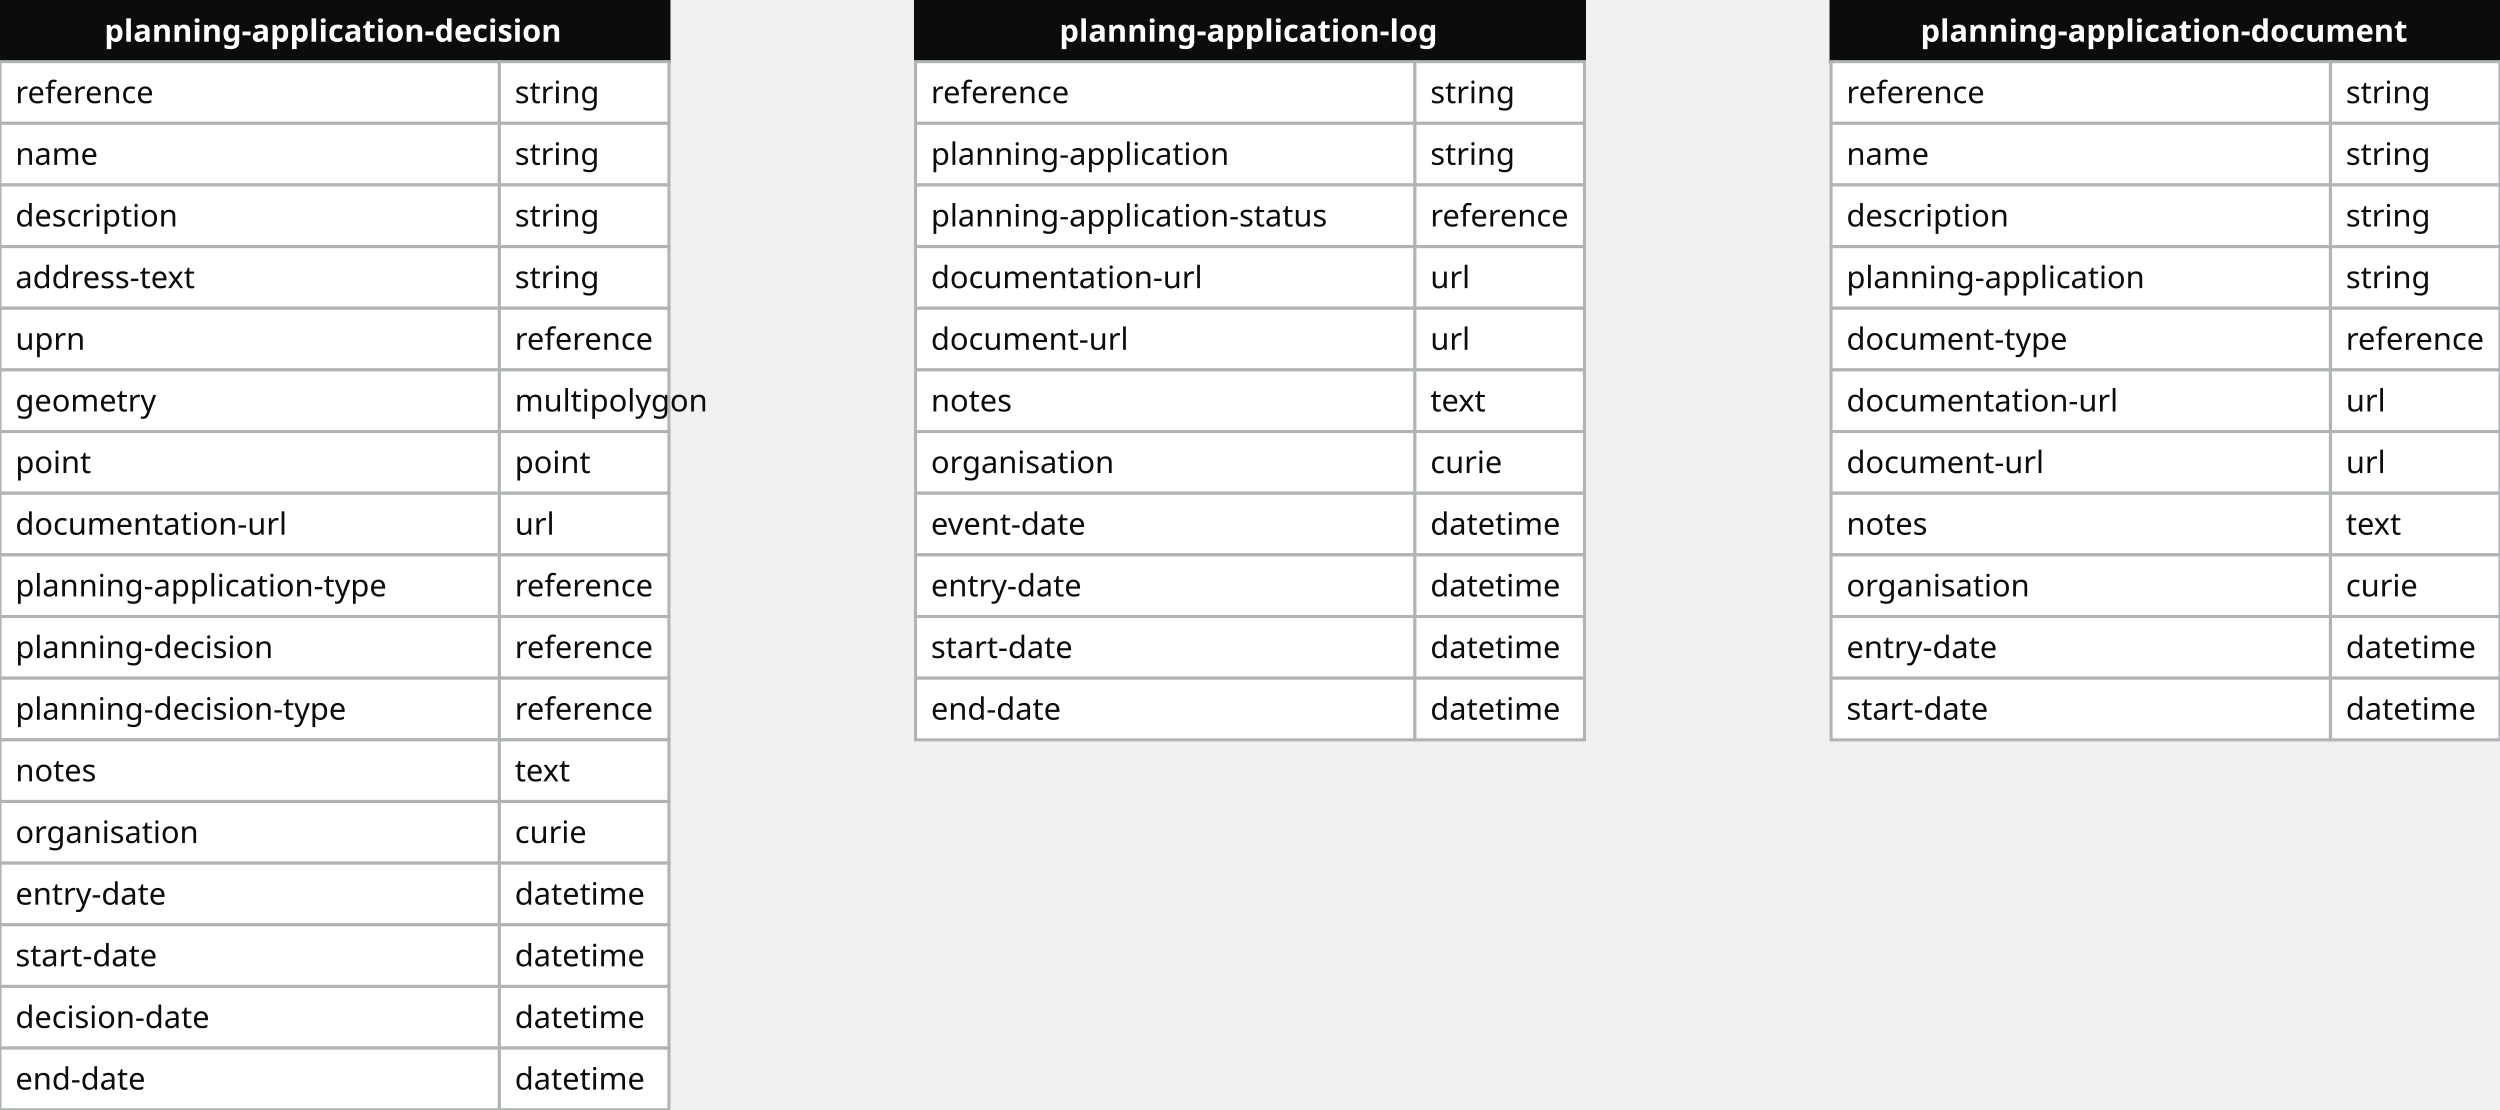
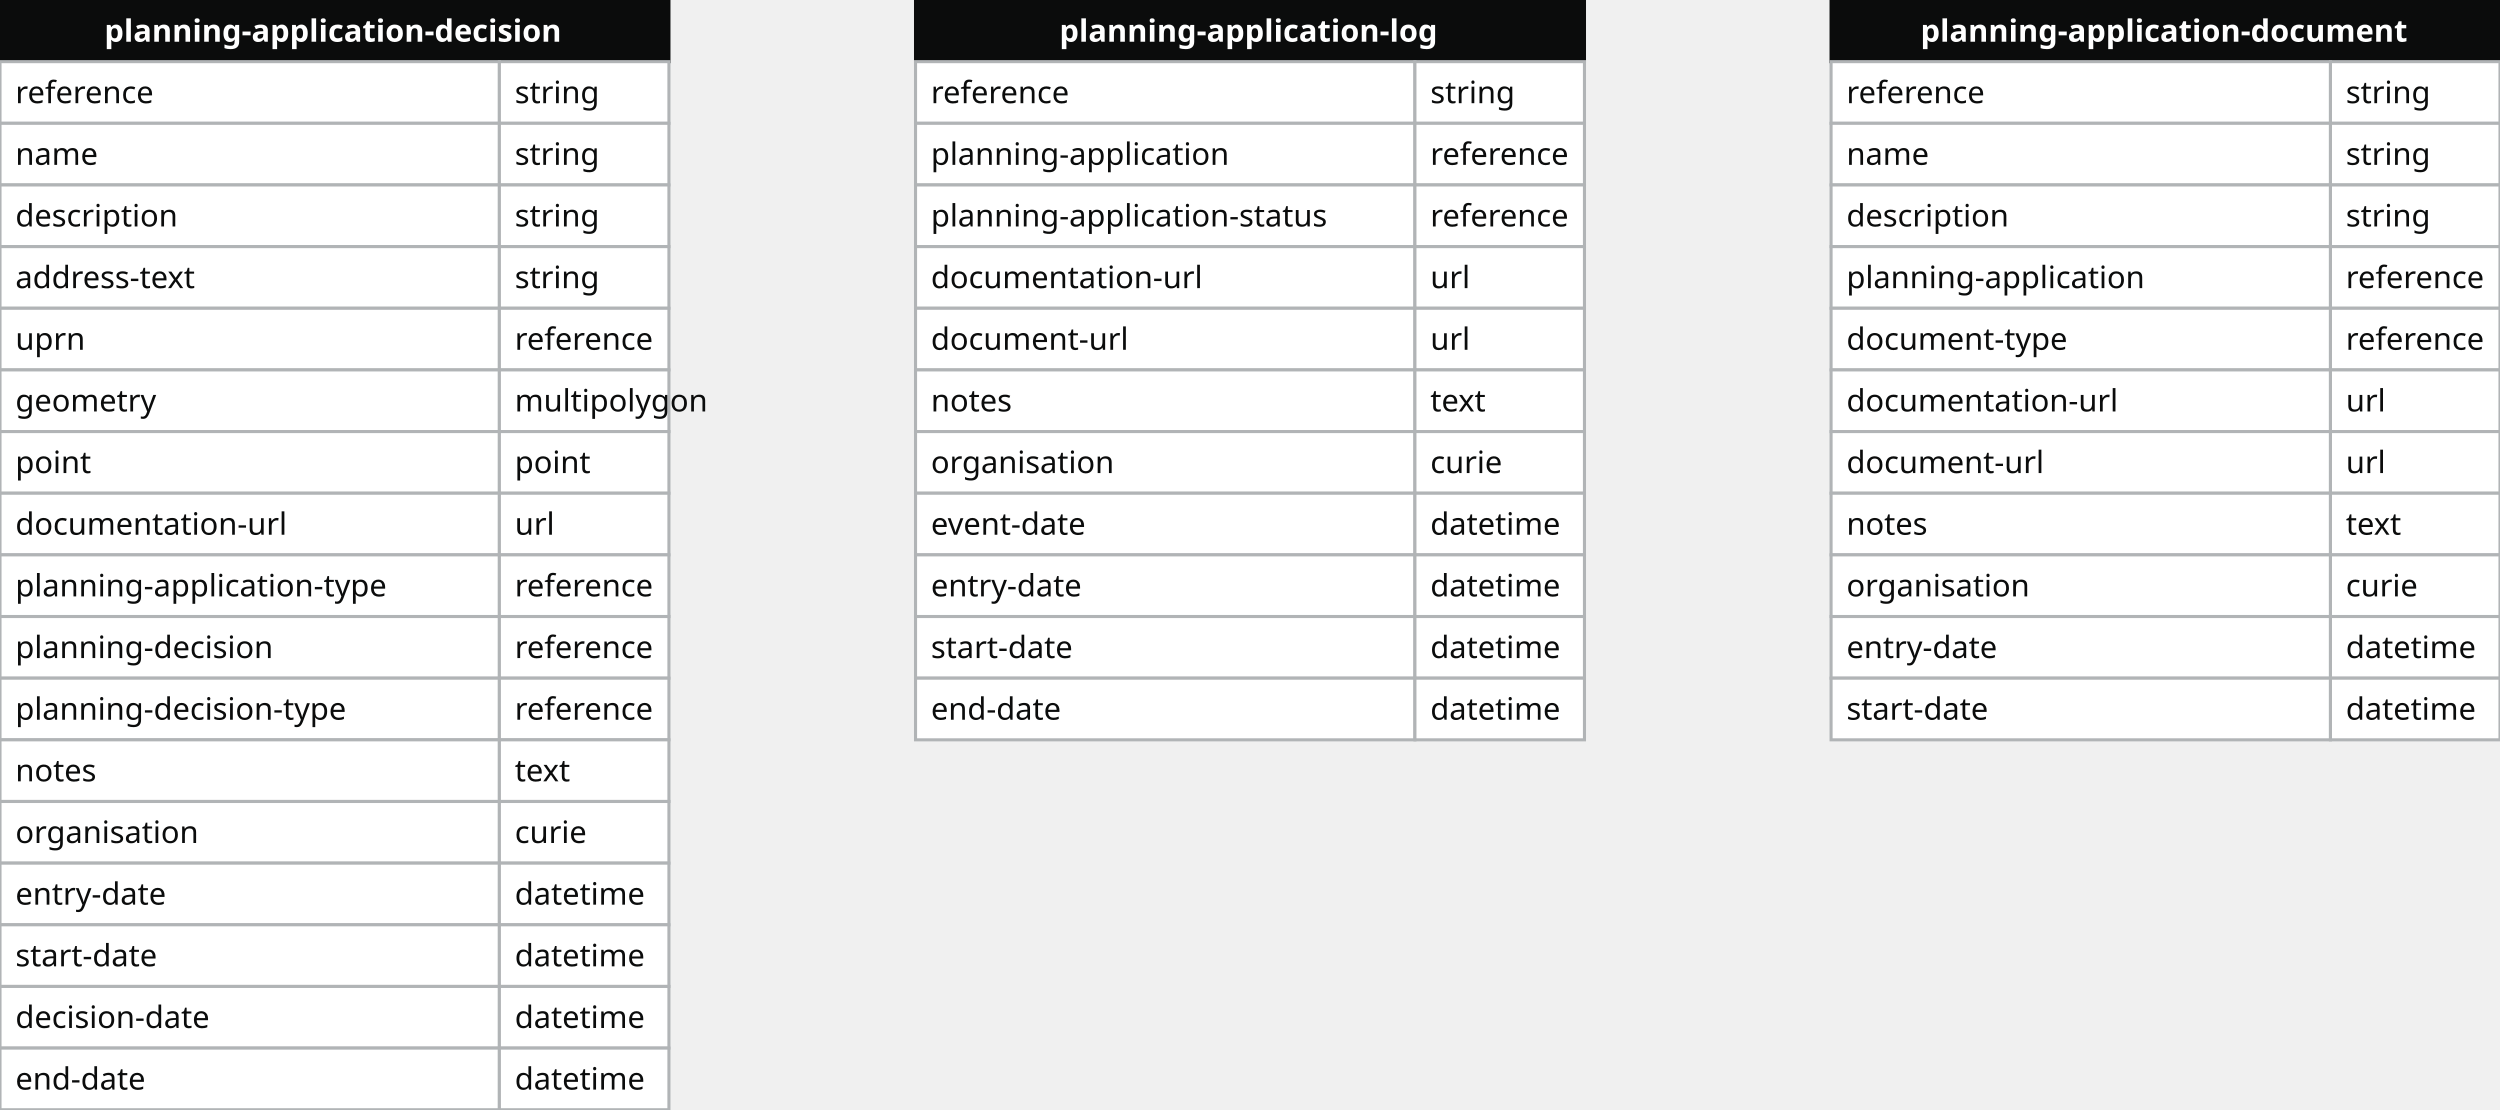
<svg xmlns="http://www.w3.org/2000/svg" width="811" height="360">
  <defs>
    <style>
    text{font-family:sans-serif; font-size:10px; dominant-baseline:middle;}
    text.name{fill:#fff;font-weight:700;text-anchor:middle}
    rect.name{fill:#0b0c0c; stroke:#0b0c0c;}
    rect{fill:#fff;stroke:#b1b4b6;}
    text.field{fill:#0b0c0c;}
    text.datatype{fill:#0b0c0c;}
    .line{stroke:#0b0c0c;}
    </style>
    <marker id="start-dot" markerWidth="6" markerHeight="6" refX="4" refY="3" markerUnits="strokeWidth">
      <circle cx="3" cy="3" r="2" fill="#fff" stroke="#0b0c0c" />
    </marker>
    <marker id="end-dot" markerWidth="6" markerHeight="6" refX="2" refY="3" markerUnits="strokeWidth">
      <circle cx="3" cy="3" r="2" fill="#0b0c0c" />
    </marker>
  </defs>
  <g>
    <rect x="0" y="0" width="217" height="20" class="name" />
    <text x="108" y="10" class="name">planning-application-decision</text>
    <rect x="0" y="20" width="162" height="20" class="field" />
    <rect x="162" y="20" width="55" height="20" class="datatype" />
    <text x="5" y="30" class="field">reference</text>
    <text x="167" y="30" class="datatype">string</text>
    <rect x="0" y="40" width="162" height="20" class="field" />
    <rect x="162" y="40" width="55" height="20" class="datatype" />
    <text x="5" y="50" class="field">name</text>
    <text x="167" y="50" class="datatype">string</text>
    <rect x="0" y="60" width="162" height="20" class="field" />
    <rect x="162" y="60" width="55" height="20" class="datatype" />
    <text x="5" y="70" class="field">description</text>
    <text x="167" y="70" class="datatype">string</text>
    <rect x="0" y="80" width="162" height="20" class="field" />
    <rect x="162" y="80" width="55" height="20" class="datatype" />
    <text x="5" y="90" class="field">address-text</text>
    <text x="167" y="90" class="datatype">string</text>
    <rect x="0" y="100" width="162" height="20" class="field" />
    <rect x="162" y="100" width="55" height="20" class="datatype" />
    <text x="5" y="110" class="field">uprn</text>
    <text x="167" y="110" class="datatype">reference</text>
    <rect x="0" y="120" width="162" height="20" class="field" />
    <rect x="162" y="120" width="55" height="20" class="datatype" />
    <text x="5" y="130" class="field">geometry</text>
    <text x="167" y="130" class="datatype">multipolygon</text>
    <rect x="0" y="140" width="162" height="20" class="field" />
    <rect x="162" y="140" width="55" height="20" class="datatype" />
    <text x="5" y="150" class="field">point</text>
    <text x="167" y="150" class="datatype">point</text>
    <rect x="0" y="160" width="162" height="20" class="field" />
    <rect x="162" y="160" width="55" height="20" class="datatype" />
    <text x="5" y="170" class="field">documentation-url</text>
    <text x="167" y="170" class="datatype">url</text>
    <rect x="0" y="180" width="162" height="20" class="field" />
    <rect x="162" y="180" width="55" height="20" class="datatype" />
    <text x="5" y="190" class="field">planning-application-type</text>
    <text x="167" y="190" class="datatype">reference</text>
    <rect x="0" y="200" width="162" height="20" class="field" />
    <rect x="162" y="200" width="55" height="20" class="datatype" />
    <text x="5" y="210" class="field">planning-decision</text>
    <text x="167" y="210" class="datatype">reference</text>
    <rect x="0" y="220" width="162" height="20" class="field" />
    <rect x="162" y="220" width="55" height="20" class="datatype" />
    <text x="5" y="230" class="field">planning-decision-type</text>
    <text x="167" y="230" class="datatype">reference</text>
    <rect x="0" y="240" width="162" height="20" class="field" />
    <rect x="162" y="240" width="55" height="20" class="datatype" />
    <text x="5" y="250" class="field">notes</text>
    <text x="167" y="250" class="datatype">text</text>
    <rect x="0" y="260" width="162" height="20" class="field" />
    <rect x="162" y="260" width="55" height="20" class="datatype" />
    <text x="5" y="270" class="field">organisation</text>
    <text x="167" y="270" class="datatype">curie</text>
    <rect x="0" y="280" width="162" height="20" class="field" />
    <rect x="162" y="280" width="55" height="20" class="datatype" />
    <text x="5" y="290" class="field">entry-date</text>
    <text x="167" y="290" class="datatype">datetime</text>
    <rect x="0" y="300" width="162" height="20" class="field" />
    <rect x="162" y="300" width="55" height="20" class="datatype" />
    <text x="5" y="310" class="field">start-date</text>
    <text x="167" y="310" class="datatype">datetime</text>
    <rect x="0" y="320" width="162" height="20" class="field" />
    <rect x="162" y="320" width="55" height="20" class="datatype" />
    <text x="5" y="330" class="field">decision-date</text>
    <text x="167" y="330" class="datatype">datetime</text>
    <rect x="0" y="340" width="162" height="20" class="field" />
    <rect x="162" y="340" width="55" height="20" class="datatype" />
    <text x="5" y="350" class="field">end-date</text>
    <text x="167" y="350" class="datatype">datetime</text>
  </g>
  <g>
    <rect x="297" y="0" width="217" height="20" class="name" />
    <text x="405" y="10" class="name">planning-application-log</text>
    <rect x="297" y="20" width="162" height="20" class="field" />
    <rect x="459" y="20" width="55" height="20" class="datatype" />
    <text x="302" y="30" class="field">reference</text>
    <text x="464" y="30" class="datatype">string</text>
    <rect x="297" y="40" width="162" height="20" class="field" />
    <rect x="459" y="40" width="55" height="20" class="datatype" />
    <text x="302" y="50" class="field">planning-application</text>
-     <text x="464" y="50" class="datatype">string</text>
+     <text x="464" y="50" class="datatype">reference</text>
    <rect x="297" y="60" width="162" height="20" class="field" />
    <rect x="459" y="60" width="55" height="20" class="datatype" />
    <text x="302" y="70" class="field">planning-application-status</text>
    <text x="464" y="70" class="datatype">reference</text>
    <rect x="297" y="80" width="162" height="20" class="field" />
    <rect x="459" y="80" width="55" height="20" class="datatype" />
    <text x="302" y="90" class="field">documentation-url</text>
    <text x="464" y="90" class="datatype">url</text>
    <rect x="297" y="100" width="162" height="20" class="field" />
    <rect x="459" y="100" width="55" height="20" class="datatype" />
    <text x="302" y="110" class="field">document-url</text>
    <text x="464" y="110" class="datatype">url</text>
    <rect x="297" y="120" width="162" height="20" class="field" />
    <rect x="459" y="120" width="55" height="20" class="datatype" />
    <text x="302" y="130" class="field">notes</text>
    <text x="464" y="130" class="datatype">text</text>
    <rect x="297" y="140" width="162" height="20" class="field" />
    <rect x="459" y="140" width="55" height="20" class="datatype" />
    <text x="302" y="150" class="field">organisation</text>
    <text x="464" y="150" class="datatype">curie</text>
    <rect x="297" y="160" width="162" height="20" class="field" />
    <rect x="459" y="160" width="55" height="20" class="datatype" />
    <text x="302" y="170" class="field">event-date</text>
    <text x="464" y="170" class="datatype">datetime</text>
    <rect x="297" y="180" width="162" height="20" class="field" />
    <rect x="459" y="180" width="55" height="20" class="datatype" />
    <text x="302" y="190" class="field">entry-date</text>
    <text x="464" y="190" class="datatype">datetime</text>
    <rect x="297" y="200" width="162" height="20" class="field" />
    <rect x="459" y="200" width="55" height="20" class="datatype" />
    <text x="302" y="210" class="field">start-date</text>
    <text x="464" y="210" class="datatype">datetime</text>
    <rect x="297" y="220" width="162" height="20" class="field" />
    <rect x="459" y="220" width="55" height="20" class="datatype" />
    <text x="302" y="230" class="field">end-date</text>
    <text x="464" y="230" class="datatype">datetime</text>
  </g>
  <g>
    <rect x="594" y="0" width="217" height="20" class="name" />
    <text x="702" y="10" class="name">planning-application-document</text>
    <rect x="594" y="20" width="162" height="20" class="field" />
    <rect x="756" y="20" width="55" height="20" class="datatype" />
    <text x="599" y="30" class="field">reference</text>
    <text x="761" y="30" class="datatype">string</text>
    <rect x="594" y="40" width="162" height="20" class="field" />
    <rect x="756" y="40" width="55" height="20" class="datatype" />
    <text x="599" y="50" class="field">name</text>
    <text x="761" y="50" class="datatype">string</text>
    <rect x="594" y="60" width="162" height="20" class="field" />
    <rect x="756" y="60" width="55" height="20" class="datatype" />
    <text x="599" y="70" class="field">description</text>
    <text x="761" y="70" class="datatype">string</text>
    <rect x="594" y="80" width="162" height="20" class="field" />
    <rect x="756" y="80" width="55" height="20" class="datatype" />
    <text x="599" y="90" class="field">planning-application</text>
-     <text x="761" y="90" class="datatype">string</text>
+     <text x="761" y="90" class="datatype">reference</text>
    <rect x="594" y="100" width="162" height="20" class="field" />
    <rect x="756" y="100" width="55" height="20" class="datatype" />
    <text x="599" y="110" class="field">document-type</text>
    <text x="761" y="110" class="datatype">reference</text>
    <rect x="594" y="120" width="162" height="20" class="field" />
    <rect x="756" y="120" width="55" height="20" class="datatype" />
    <text x="599" y="130" class="field">documentation-url</text>
    <text x="761" y="130" class="datatype">url</text>
    <rect x="594" y="140" width="162" height="20" class="field" />
    <rect x="756" y="140" width="55" height="20" class="datatype" />
    <text x="599" y="150" class="field">document-url</text>
    <text x="761" y="150" class="datatype">url</text>
    <rect x="594" y="160" width="162" height="20" class="field" />
    <rect x="756" y="160" width="55" height="20" class="datatype" />
    <text x="599" y="170" class="field">notes</text>
    <text x="761" y="170" class="datatype">text</text>
    <rect x="594" y="180" width="162" height="20" class="field" />
    <rect x="756" y="180" width="55" height="20" class="datatype" />
    <text x="599" y="190" class="field">organisation</text>
    <text x="761" y="190" class="datatype">curie</text>
    <rect x="594" y="200" width="162" height="20" class="field" />
    <rect x="756" y="200" width="55" height="20" class="datatype" />
    <text x="599" y="210" class="field">entry-date</text>
    <text x="761" y="210" class="datatype">datetime</text>
    <rect x="594" y="220" width="162" height="20" class="field" />
    <rect x="756" y="220" width="55" height="20" class="datatype" />
    <text x="599" y="230" class="field">start-date</text>
    <text x="761" y="230" class="datatype">datetime</text>
  </g>
</svg>
